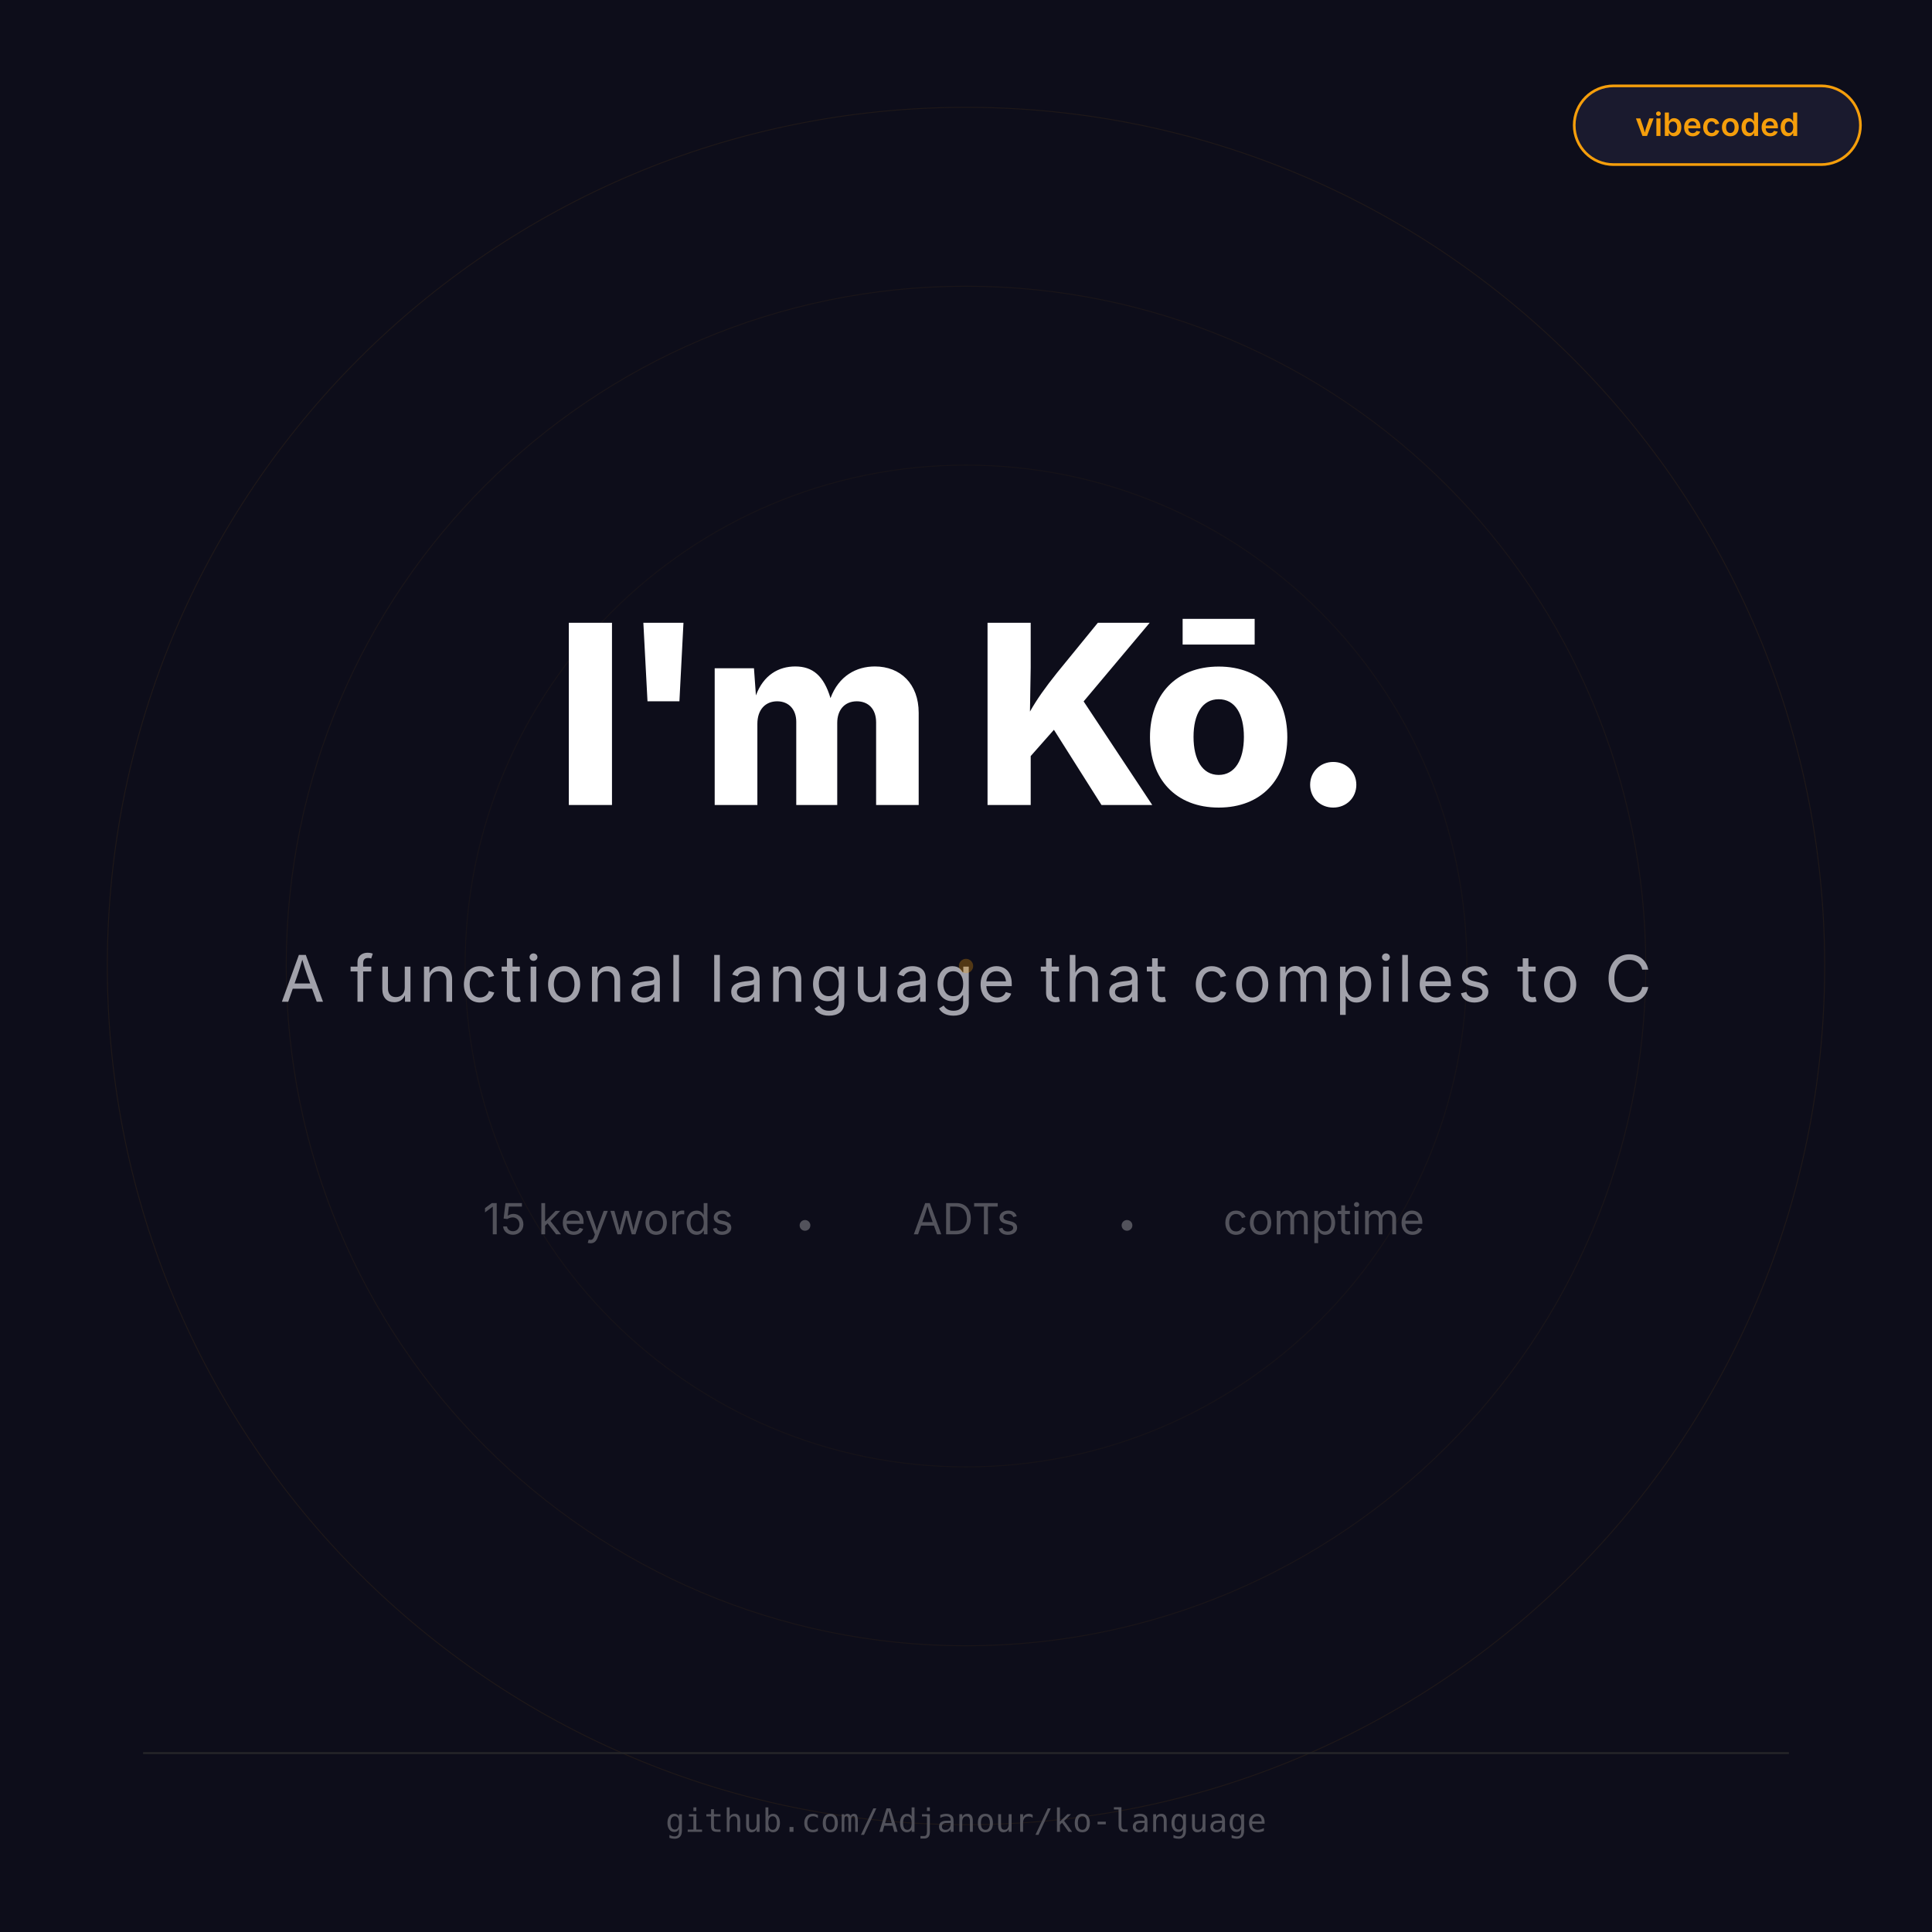
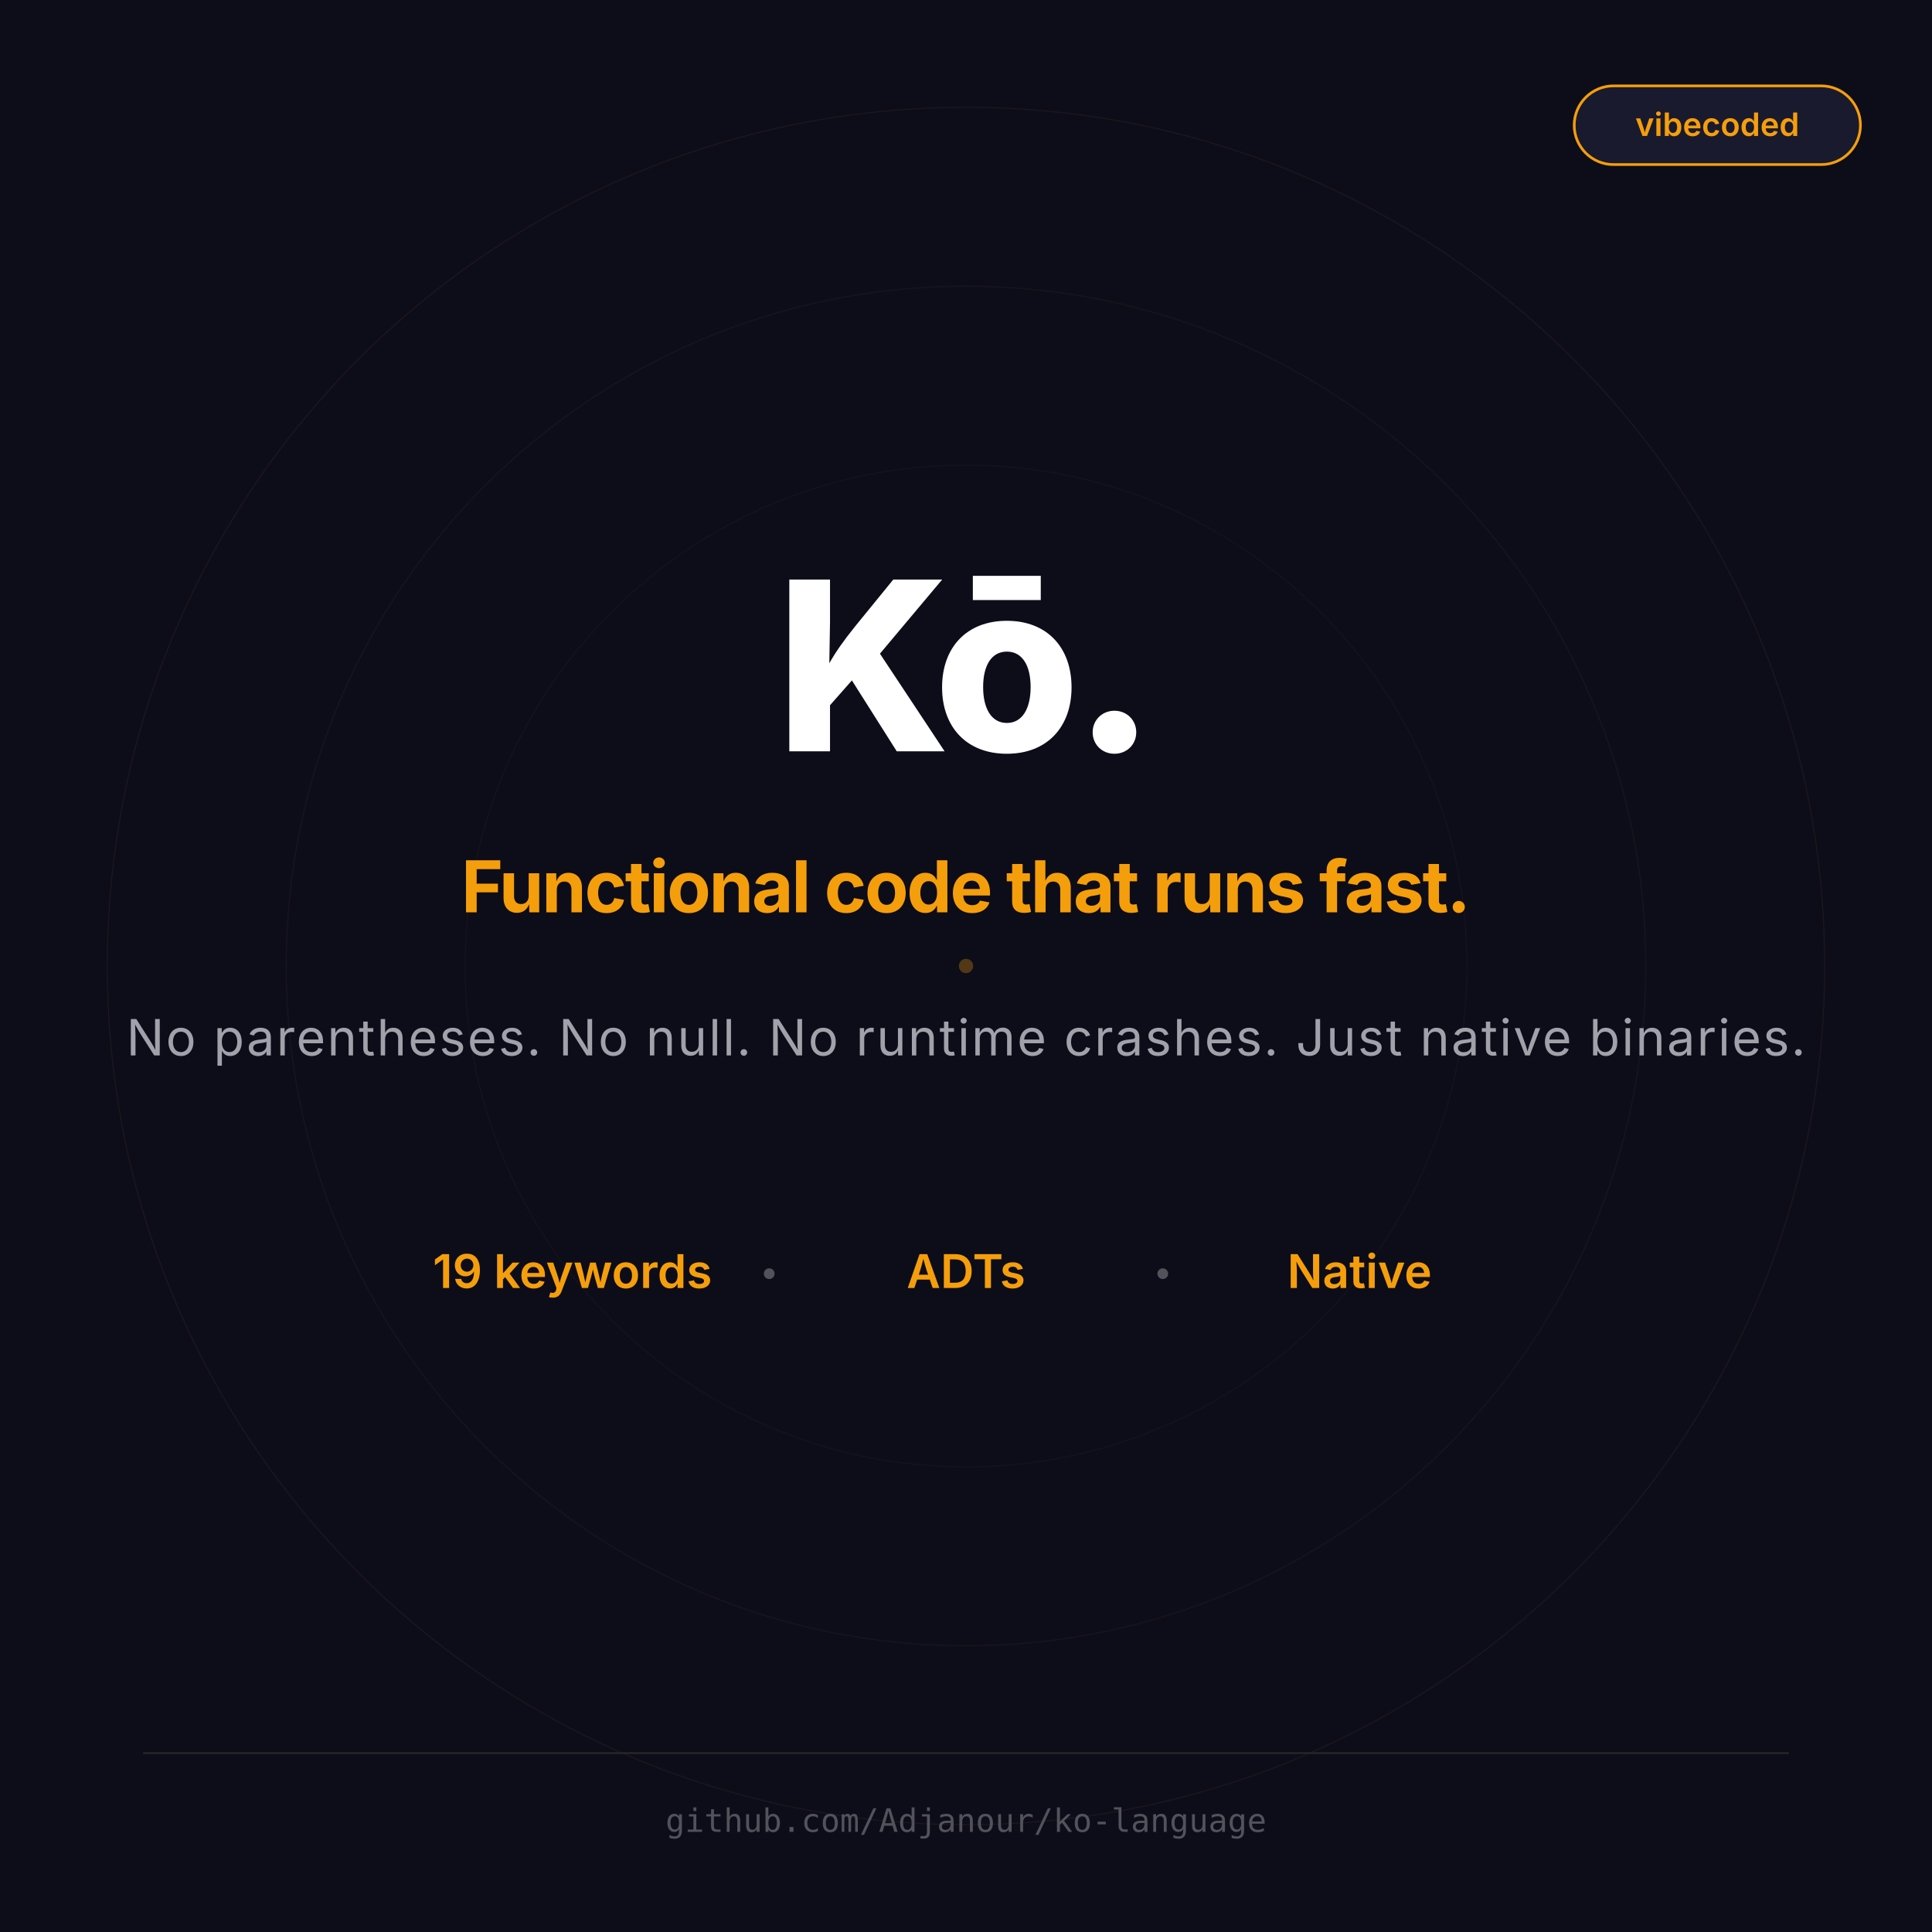
<svg xmlns="http://www.w3.org/2000/svg" width="1080" height="1080" viewBox="0 0 1080 1080">
  <rect width="1080" height="1080" fill="#0D0D1A" />
  <circle cx="540" cy="540" r="480" fill="none" stroke="#F59E0B" stroke-width="0.5" opacity="0.08" />
  <circle cx="540" cy="540" r="380" fill="none" stroke="#F59E0B" stroke-width="0.5" opacity="0.06" />
  <circle cx="540" cy="540" r="280" fill="none" stroke="#F59E0B" stroke-width="0.5" opacity="0.04" />
  <rect x="880" y="48" width="160" height="44" rx="22" fill="#1A1A2E" stroke="#F59E0B" stroke-width="1.5" />
  <text x="960" y="76" text-anchor="middle" font-family="system-ui, -apple-system, sans-serif" font-size="18" font-weight="600" fill="#F59E0B">vibecoded</text>
-   <text x="540" y="450" text-anchor="middle" font-family="system-ui, -apple-system, sans-serif" font-size="140" font-weight="800" fill="#FFFFFF" letter-spacing="-4">I'm Kō.</text>
-   <text x="540" y="560" text-anchor="middle" font-family="system-ui, -apple-system, sans-serif" font-size="36" font-weight="400" fill="#A1A1AA" letter-spacing="2">A functional language that compiles to C</text>
-   <g transform="translate(540, 690)">
-     <text x="-200" y="0" text-anchor="middle" font-family="system-ui, -apple-system, sans-serif" font-size="24" fill="#52525B">15 keywords</text>
-     <circle cx="-90" cy="-5" r="3" fill="#52525B" />
-     <text x="0" y="0" text-anchor="middle" font-family="system-ui, -apple-system, sans-serif" font-size="24" fill="#52525B">ADTs</text>
-     <circle cx="90" cy="-5" r="3" fill="#52525B" />
-     <text x="200" y="0" text-anchor="middle" font-family="system-ui, -apple-system, sans-serif" font-size="24" fill="#52525B">comptime</text>
+   <text x="540" y="420" text-anchor="middle" font-family="system-ui, -apple-system, sans-serif" font-size="132" font-weight="800" fill="#FFFFFF" letter-spacing="-4">Kō.</text>
+   <text x="540" y="510" text-anchor="middle" font-family="system-ui, -apple-system, sans-serif" font-size="40" font-weight="700" fill="#F59E0B" letter-spacing="-1">Functional code that runs fast.</text>
+   <text x="540" y="590" text-anchor="middle" font-family="system-ui, -apple-system, sans-serif" font-size="28" font-weight="400" fill="#A1A1AA" letter-spacing="1">No parentheses. No null. No runtime crashes. Just native binaries.</text>
+   <g transform="translate(540, 720)">
+     <text x="-220" y="0" text-anchor="middle" font-family="system-ui, -apple-system, sans-serif" font-size="26" font-weight="600" fill="#F59E0B">19 keywords</text>
+     <circle cx="-110" cy="-8" r="3" fill="#52525B" />
+     <text x="0" y="0" text-anchor="middle" font-family="system-ui, -apple-system, sans-serif" font-size="26" font-weight="600" fill="#F59E0B">ADTs</text>
+     <circle cx="110" cy="-8" r="3" fill="#52525B" />
+     <text x="220" y="0" text-anchor="middle" font-family="system-ui, -apple-system, sans-serif" font-size="26" font-weight="600" fill="#F59E0B">Native</text>
  </g>
  <line x1="80" y1="980" x2="1000" y2="980" stroke="#27272A" stroke-width="1" />
  <text x="540" y="1024" text-anchor="middle" font-family="ui-monospace, monospace" font-size="18" fill="#52525B">github.com/Adjanour/ko-language</text>
  <circle cx="540" cy="540" r="4" fill="#F59E0B" opacity="0.3" />
</svg>
